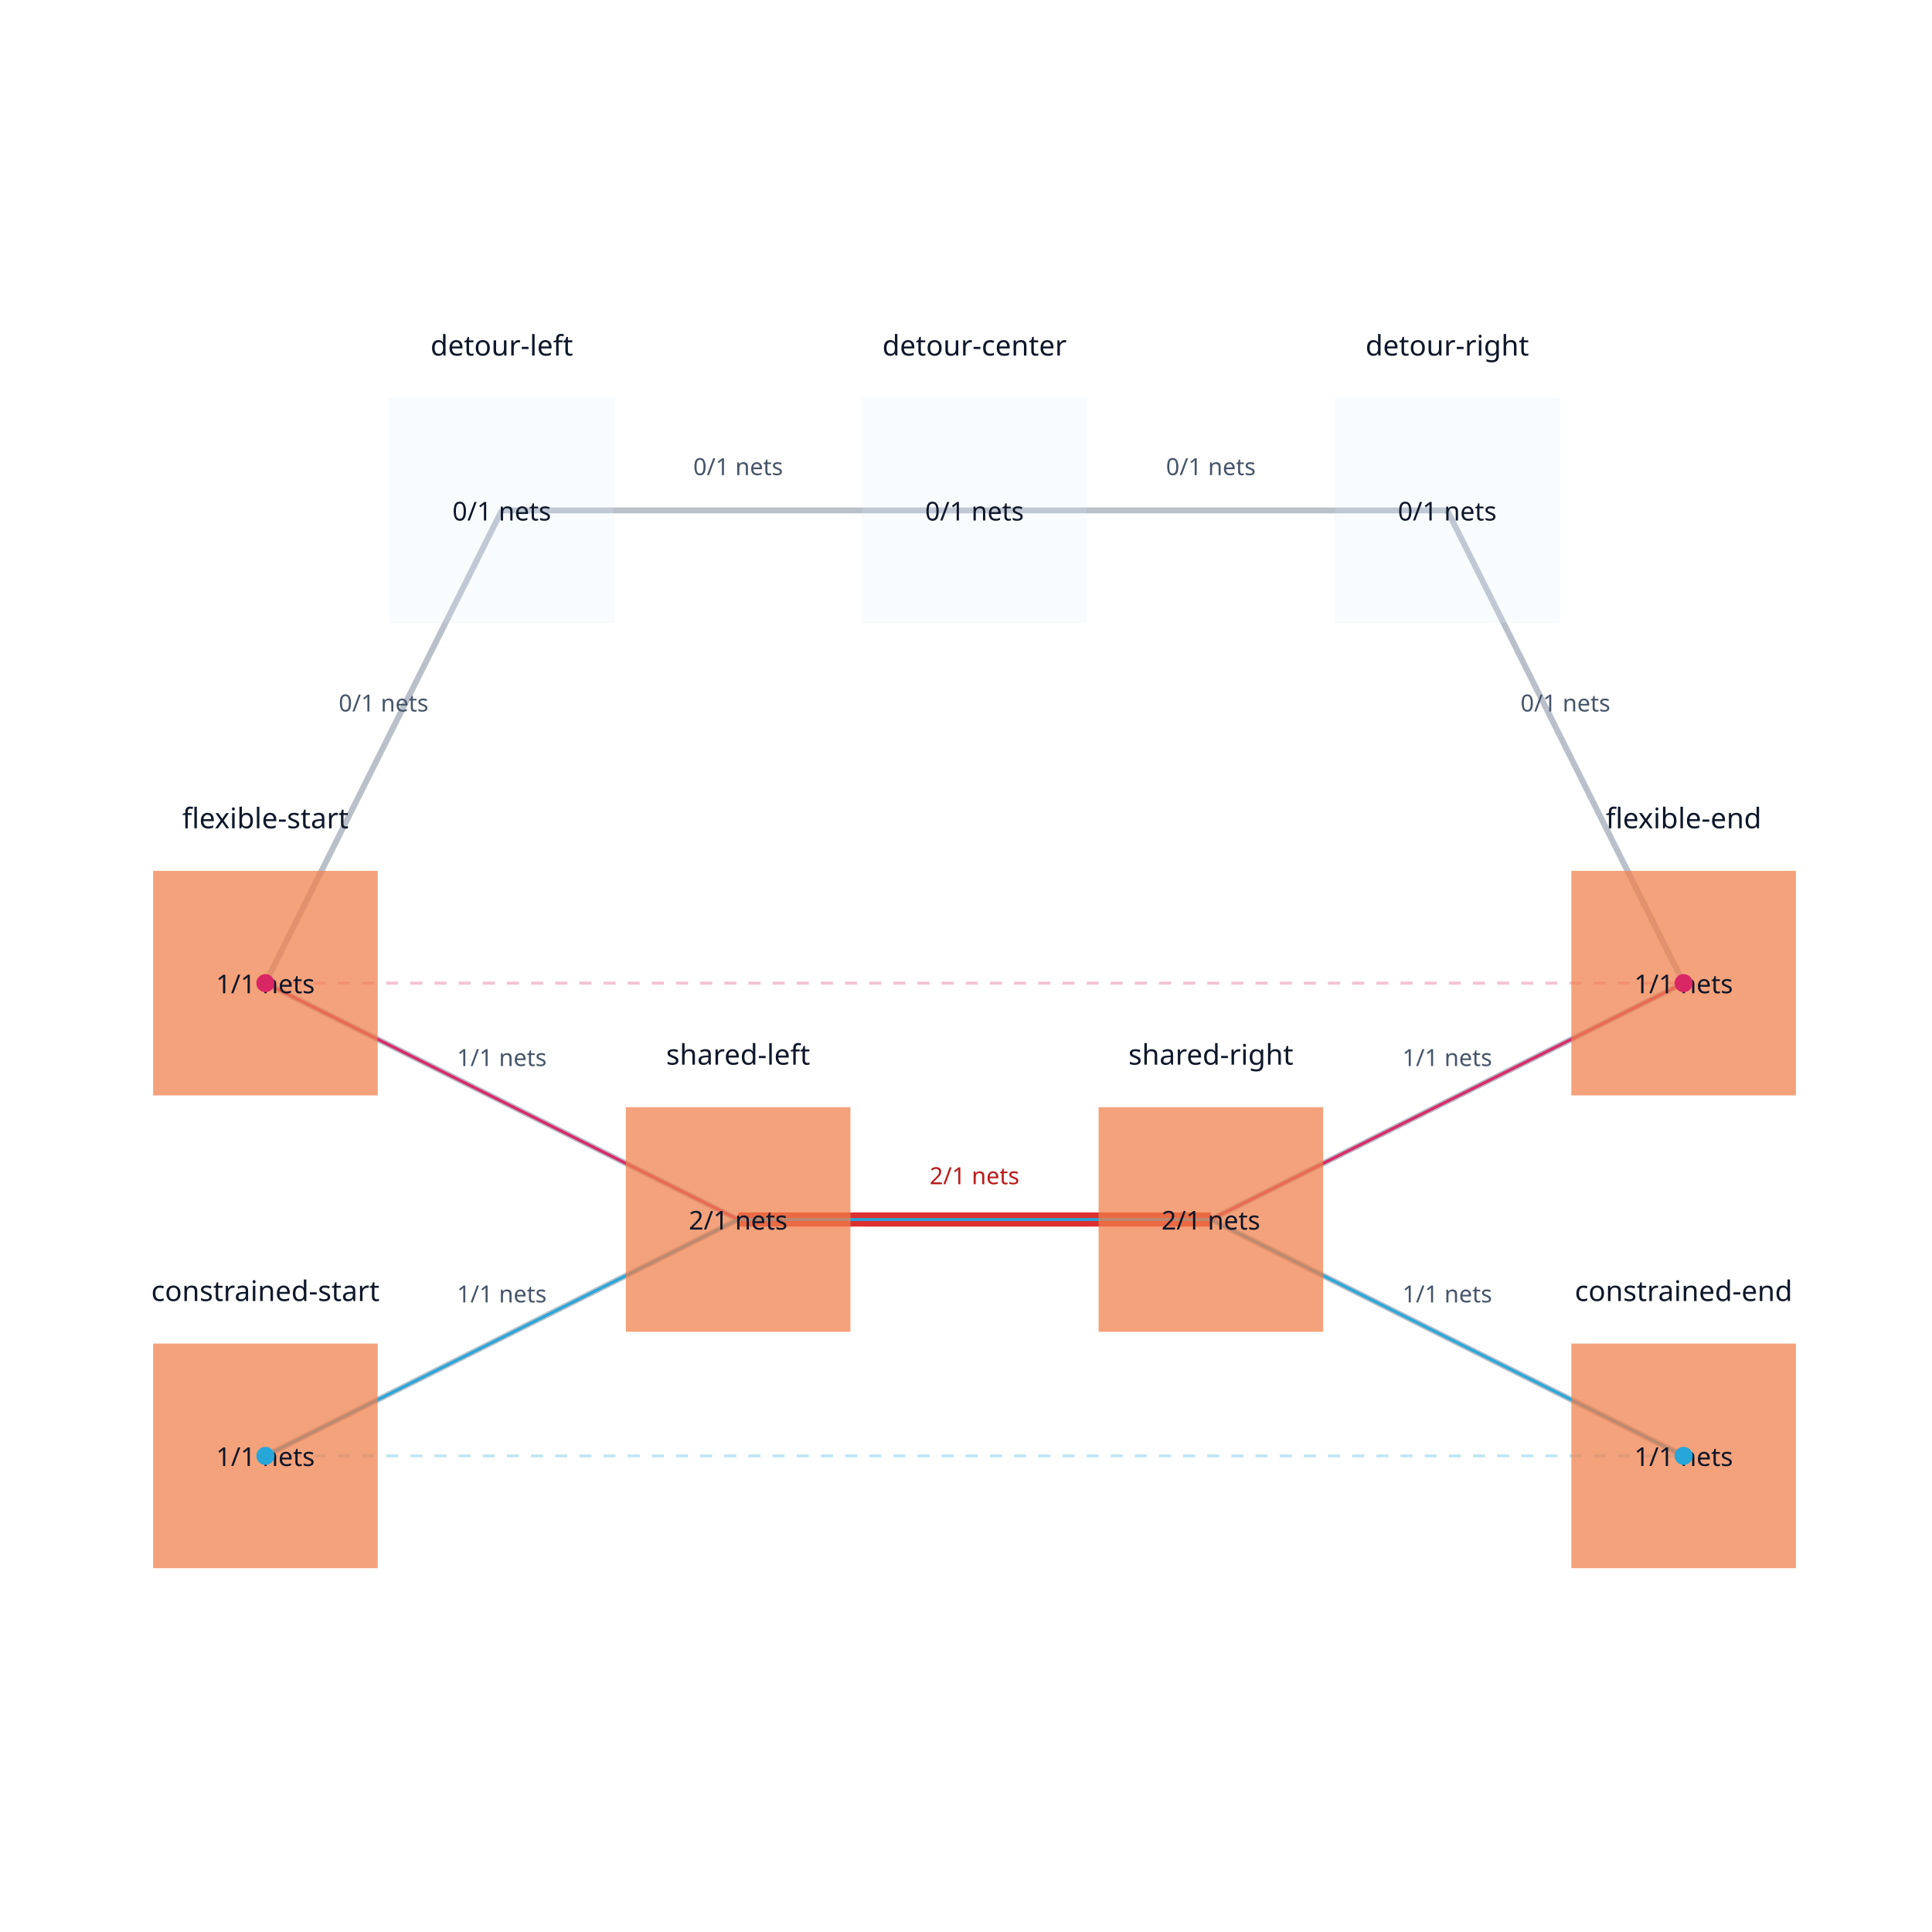
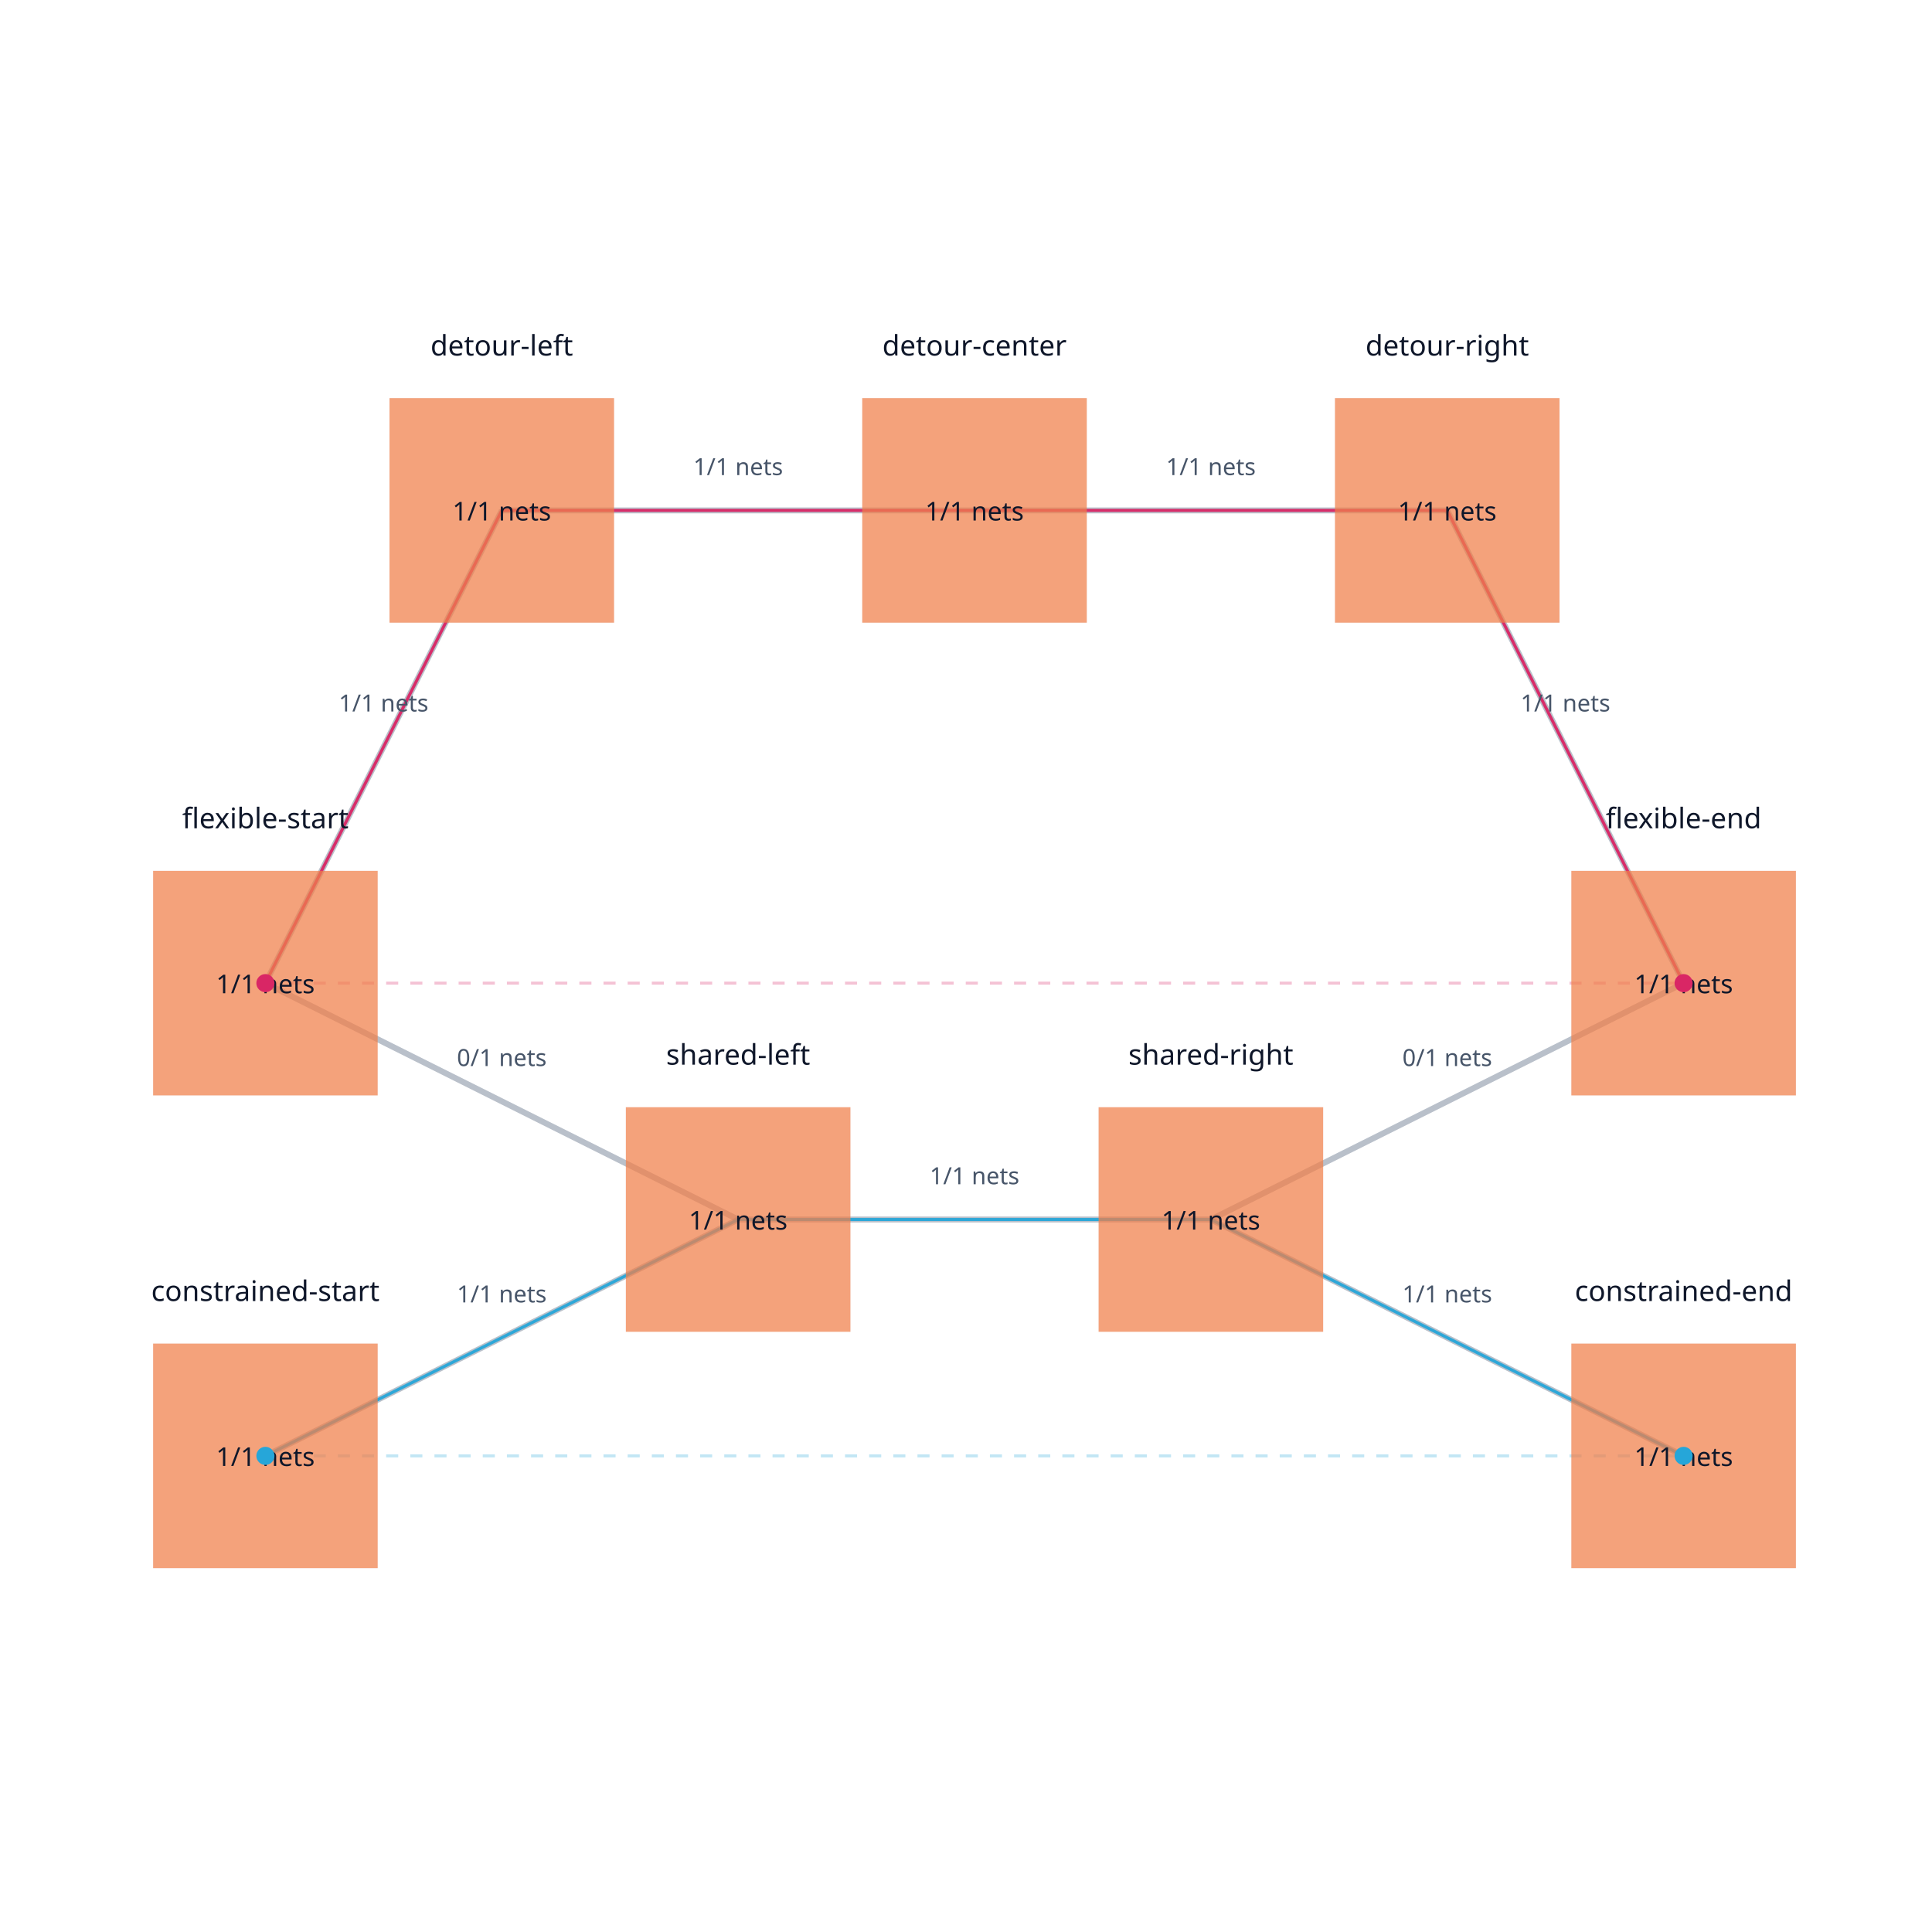
<svg xmlns="http://www.w3.org/2000/svg" width="640" height="640" viewBox="0 0 640 640">
  <rect width="100%" height="100%" fill="white" />
  <g>
-     <polyline data-points="0,1 2,0" data-type="line" data-label="boundary: flexible-start ↔ shared-left lane capacity: 1 distinct-net demand: 1 status: within capacity" points="87.919,325.677 244.519,403.977" fill="none" stroke="rgba(100, 116, 139, 0.45)" stroke-width="1.957" />
+     <polyline data-points="0,1 2,0" data-type="line" data-label="boundary: flexible-start ↔ shared-left lane capacity: 1 distinct-net demand: 0 status: within capacity" points="87.919,325.677 244.519,403.977" fill="none" stroke="rgba(100, 116, 139, 0.45)" stroke-width="1.957" />
  </g>
  <g>
    <polyline data-points="0,-1 2,0" data-type="line" data-label="boundary: constrained-start ↔ shared-left lane capacity: 1 distinct-net demand: 1 status: within capacity" points="87.919,482.276 244.519,403.977" fill="none" stroke="rgba(100, 116, 139, 0.45)" stroke-width="1.957" />
  </g>
  <g>
-     <polyline data-points="2,0 4,0" data-type="line" data-label="boundary: shared-left ↔ shared-right lane capacity: 1 distinct-net demand: 2 status: overbooked" points="244.519,403.977 401.119,403.977" fill="none" stroke="rgba(220, 38, 38, 0.95)" stroke-width="4.698" />
+     <polyline data-points="2,0 4,0" data-type="line" data-label="boundary: shared-left ↔ shared-right lane capacity: 1 distinct-net demand: 1 status: within capacity" points="244.519,403.977 401.119,403.977" fill="none" stroke="rgba(100, 116, 139, 0.45)" stroke-width="1.957" />
  </g>
  <g>
-     <polyline data-points="4,0 6,1" data-type="line" data-label="boundary: shared-right ↔ flexible-end lane capacity: 1 distinct-net demand: 1 status: within capacity" points="401.119,403.977 557.718,325.677" fill="none" stroke="rgba(100, 116, 139, 0.45)" stroke-width="1.957" />
+     <polyline data-points="4,0 6,1" data-type="line" data-label="boundary: shared-right ↔ flexible-end lane capacity: 1 distinct-net demand: 0 status: within capacity" points="401.119,403.977 557.718,325.677" fill="none" stroke="rgba(100, 116, 139, 0.45)" stroke-width="1.957" />
  </g>
  <g>
    <polyline data-points="4,0 6,-1" data-type="line" data-label="boundary: shared-right ↔ constrained-end lane capacity: 1 distinct-net demand: 1 status: within capacity" points="401.119,403.977 557.718,482.276" fill="none" stroke="rgba(100, 116, 139, 0.45)" stroke-width="1.957" />
  </g>
  <g>
-     <polyline data-points="0,1 1,3" data-type="line" data-label="boundary: flexible-start ↔ detour-left lane capacity: 1 distinct-net demand: 0 status: within capacity" points="87.919,325.677 166.219,169.077" fill="none" stroke="rgba(100, 116, 139, 0.45)" stroke-width="1.957" />
+     <polyline data-points="0,1 1,3" data-type="line" data-label="boundary: flexible-start ↔ detour-left lane capacity: 1 distinct-net demand: 1 status: within capacity" points="87.919,325.677 166.219,169.077" fill="none" stroke="rgba(100, 116, 139, 0.45)" stroke-width="1.957" />
  </g>
  <g>
-     <polyline data-points="1,3 3,3" data-type="line" data-label="boundary: detour-left ↔ detour-center lane capacity: 1 distinct-net demand: 0 status: within capacity" points="166.219,169.077 322.819,169.077" fill="none" stroke="rgba(100, 116, 139, 0.45)" stroke-width="1.957" />
+     <polyline data-points="1,3 3,3" data-type="line" data-label="boundary: detour-left ↔ detour-center lane capacity: 1 distinct-net demand: 1 status: within capacity" points="166.219,169.077 322.819,169.077" fill="none" stroke="rgba(100, 116, 139, 0.45)" stroke-width="1.957" />
  </g>
  <g>
-     <polyline data-points="3,3 5,3" data-type="line" data-label="boundary: detour-center ↔ detour-right lane capacity: 1 distinct-net demand: 0 status: within capacity" points="322.819,169.077 479.418,169.077" fill="none" stroke="rgba(100, 116, 139, 0.45)" stroke-width="1.957" />
+     <polyline data-points="3,3 5,3" data-type="line" data-label="boundary: detour-center ↔ detour-right lane capacity: 1 distinct-net demand: 1 status: within capacity" points="322.819,169.077 479.418,169.077" fill="none" stroke="rgba(100, 116, 139, 0.45)" stroke-width="1.957" />
  </g>
  <g>
-     <polyline data-points="5,3 6,1" data-type="line" data-label="boundary: detour-right ↔ flexible-end lane capacity: 1 distinct-net demand: 0 status: within capacity" points="479.418,169.077 557.718,325.677" fill="none" stroke="rgba(100, 116, 139, 0.45)" stroke-width="1.957" />
+     <polyline data-points="5,3 6,1" data-type="line" data-label="boundary: detour-right ↔ flexible-end lane capacity: 1 distinct-net demand: 1 status: within capacity" points="479.418,169.077 557.718,325.677" fill="none" stroke="rgba(100, 116, 139, 0.45)" stroke-width="1.957" />
  </g>
  <g>
    <polyline data-points="0,1 6,1" data-type="line" data-label="flexible-net (hint) start: flexible-start end: flexible-end" points="87.919,325.677 557.718,325.677" fill="none" stroke="hsla(339, 70%, 50%, 0.28)" stroke-width="1px" stroke-dasharray="4 4" />
  </g>
  <g>
    <polyline data-points="0,-1 6,-1" data-type="line" data-label="constrained-net (hint) start: constrained-start end: constrained-end" points="87.919,482.276 557.718,482.276" fill="none" stroke="hsla(197, 70%, 50%, 0.28)" stroke-width="1px" stroke-dasharray="4 4" />
  </g>
  <g>
-     <polyline data-points="0,1 2,0 4,0 6,1" data-type="line" data-label="route: flexible-net cost: 80.000" points="87.919,325.677 244.519,403.977 401.119,403.977 557.718,325.677" fill="none" stroke="hsla(339, 70%, 50%, 0.95)" stroke-width="1px" />
+     <polyline data-points="0,1 1,3 3,3 5,3 6,1" data-type="line" data-label="route: flexible-net cost: 180.000" points="87.919,325.677 166.219,169.077 322.819,169.077 479.418,169.077 557.718,325.677" fill="none" stroke="hsla(339, 70%, 50%, 0.95)" stroke-width="1px" />
  </g>
  <g>
-     <polyline data-points="0,-1 2,0 4,0 6,-1" data-type="line" data-label="route: constrained-net cost: 120.000" points="87.919,482.276 244.519,403.977 401.119,403.977 557.718,482.276" fill="none" stroke="hsla(197, 70%, 50%, 0.95)" stroke-width="1px" />
+     <polyline data-points="0,-1 2,0 4,0 6,-1" data-type="line" data-label="route: constrained-net cost: 1220.000" points="87.919,482.276 244.519,403.977 401.119,403.977 557.718,482.276" fill="none" stroke="hsla(197, 70%, 50%, 0.95)" stroke-width="1px" />
  </g>
  <g>
    <rect data-type="rect" data-label="region: flexible-start capacity: 1.000 usage: 1 fill: 100.0% net: 0 routes: flexible-net" data-x="0" data-y="1" x="50.727" y="288.484" width="74.385" height="74.385" fill="rgba(239, 128, 74, 0.730)" stroke="rgba(148, 163, 184, 0.5)" stroke-width="0.013" />
  </g>
  <g>
    <rect data-type="rect" data-label="region: constrained-start capacity: 1.000 usage: 1 fill: 100.0% net: 1 routes: constrained-net" data-x="0" data-y="-1" x="50.727" y="445.084" width="74.385" height="74.385" fill="rgba(239, 128, 74, 0.730)" stroke="rgba(148, 163, 184, 0.5)" stroke-width="0.013" />
  </g>
  <g>
-     <rect data-type="rect" data-label="region: shared-left capacity: 1.000 usage: 2 fill: 200.0% net: free routes: flexible-net, constrained-net" data-x="2" data-y="0" x="207.327" y="366.784" width="74.385" height="74.385" fill="rgba(239, 128, 74, 0.730)" stroke="rgba(148, 163, 184, 0.5)" stroke-width="0.013" />
+     <rect data-type="rect" data-label="region: shared-left capacity: 1.000 usage: 1 fill: 100.0% net: free routes: constrained-net" data-x="2" data-y="0" x="207.327" y="366.784" width="74.385" height="74.385" fill="rgba(239, 128, 74, 0.730)" stroke="rgba(148, 163, 184, 0.5)" stroke-width="0.013" />
  </g>
  <g>
-     <rect data-type="rect" data-label="region: shared-right capacity: 1.000 usage: 2 fill: 200.0% net: free routes: flexible-net, constrained-net" data-x="4" data-y="0" x="363.926" y="366.784" width="74.385" height="74.385" fill="rgba(239, 128, 74, 0.730)" stroke="rgba(148, 163, 184, 0.5)" stroke-width="0.013" />
+     <rect data-type="rect" data-label="region: shared-right capacity: 1.000 usage: 1 fill: 100.0% net: free routes: constrained-net" data-x="4" data-y="0" x="363.926" y="366.784" width="74.385" height="74.385" fill="rgba(239, 128, 74, 0.730)" stroke="rgba(148, 163, 184, 0.5)" stroke-width="0.013" />
  </g>
  <g>
    <rect data-type="rect" data-label="region: flexible-end capacity: 1.000 usage: 1 fill: 100.0% net: 0 routes: flexible-net" data-x="6" data-y="1" x="520.526" y="288.484" width="74.385" height="74.385" fill="rgba(239, 128, 74, 0.730)" stroke="rgba(148, 163, 184, 0.5)" stroke-width="0.013" />
  </g>
  <g>
    <rect data-type="rect" data-label="region: constrained-end capacity: 1.000 usage: 1 fill: 100.0% net: 1 routes: constrained-net" data-x="6" data-y="-1" x="520.526" y="445.084" width="74.385" height="74.385" fill="rgba(239, 128, 74, 0.730)" stroke="rgba(148, 163, 184, 0.5)" stroke-width="0.013" />
  </g>
  <g>
-     <rect data-type="rect" data-label="region: detour-left capacity: 1.000 usage: 0 fill: 0.0% net: free" data-x="1" data-y="3" x="129.027" y="131.885" width="74.385" height="74.385" fill="rgba(216, 240, 254, 0.180)" stroke="rgba(148, 163, 184, 0.5)" stroke-width="0.013" />
+     <rect data-type="rect" data-label="region: detour-left capacity: 1.000 usage: 1 fill: 100.0% net: free routes: flexible-net" data-x="1" data-y="3" x="129.027" y="131.885" width="74.385" height="74.385" fill="rgba(239, 128, 74, 0.730)" stroke="rgba(148, 163, 184, 0.5)" stroke-width="0.013" />
  </g>
  <g>
-     <rect data-type="rect" data-label="region: detour-center capacity: 1.000 usage: 0 fill: 0.0% net: free" data-x="3" data-y="3" x="285.626" y="131.885" width="74.385" height="74.385" fill="rgba(216, 240, 254, 0.180)" stroke="rgba(148, 163, 184, 0.5)" stroke-width="0.013" />
+     <rect data-type="rect" data-label="region: detour-center capacity: 1.000 usage: 1 fill: 100.0% net: free routes: flexible-net" data-x="3" data-y="3" x="285.626" y="131.885" width="74.385" height="74.385" fill="rgba(239, 128, 74, 0.730)" stroke="rgba(148, 163, 184, 0.5)" stroke-width="0.013" />
  </g>
  <g>
-     <rect data-type="rect" data-label="region: detour-right capacity: 1.000 usage: 0 fill: 0.0% net: free" data-x="5" data-y="3" x="442.226" y="131.885" width="74.385" height="74.385" fill="rgba(216, 240, 254, 0.180)" stroke="rgba(148, 163, 184, 0.5)" stroke-width="0.013" />
+     <rect data-type="rect" data-label="region: detour-right capacity: 1.000 usage: 1 fill: 100.0% net: free routes: flexible-net" data-x="5" data-y="3" x="442.226" y="131.885" width="74.385" height="74.385" fill="rgba(239, 128, 74, 0.730)" stroke="rgba(148, 163, 184, 0.5)" stroke-width="0.013" />
  </g>
-   <text data-type="text" data-label="1/1 nets" data-x="1" data-y="0.62" x="166.219" y="355.431" fill="rgb(71, 85, 105)" font-size="7.83" font-family="sans-serif" text-anchor="middle" dominant-baseline="text-after-edge">1/1 nets</text>
+   <text data-type="text" data-label="0/1 nets" data-x="1" data-y="0.62" x="166.219" y="355.431" fill="rgb(71, 85, 105)" font-size="7.83" font-family="sans-serif" text-anchor="middle" dominant-baseline="text-after-edge">0/1 nets</text>
  <text data-type="text" data-label="1/1 nets" data-x="1" data-y="-0.38" x="166.219" y="433.73" fill="rgb(71, 85, 105)" font-size="7.83" font-family="sans-serif" text-anchor="middle" dominant-baseline="text-after-edge">1/1 nets</text>
-   <text data-type="text" data-label="2/1 nets" data-x="3" data-y="0.12" x="322.819" y="394.581" fill="rgb(185, 28, 28)" font-size="7.83" font-family="sans-serif" text-anchor="middle" dominant-baseline="text-after-edge">2/1 nets</text>
-   <text data-type="text" data-label="1/1 nets" data-x="5" data-y="0.62" x="479.418" y="355.431" fill="rgb(71, 85, 105)" font-size="7.83" font-family="sans-serif" text-anchor="middle" dominant-baseline="text-after-edge">1/1 nets</text>
+   <text data-type="text" data-label="1/1 nets" data-x="3" data-y="0.12" x="322.819" y="394.581" fill="rgb(71, 85, 105)" font-size="7.83" font-family="sans-serif" text-anchor="middle" dominant-baseline="text-after-edge">1/1 nets</text>
+   <text data-type="text" data-label="0/1 nets" data-x="5" data-y="0.62" x="479.418" y="355.431" fill="rgb(71, 85, 105)" font-size="7.83" font-family="sans-serif" text-anchor="middle" dominant-baseline="text-after-edge">0/1 nets</text>
  <text data-type="text" data-label="1/1 nets" data-x="5" data-y="-0.38" x="479.418" y="433.73" fill="rgb(71, 85, 105)" font-size="7.83" font-family="sans-serif" text-anchor="middle" dominant-baseline="text-after-edge">1/1 nets</text>
-   <text data-type="text" data-label="0/1 nets" data-x="0.5" data-y="2.12" x="127.069" y="237.981" fill="rgb(71, 85, 105)" font-size="7.83" font-family="sans-serif" text-anchor="middle" dominant-baseline="text-after-edge">0/1 nets</text>
-   <text data-type="text" data-label="0/1 nets" data-x="2" data-y="3.12" x="244.519" y="159.681" fill="rgb(71, 85, 105)" font-size="7.83" font-family="sans-serif" text-anchor="middle" dominant-baseline="text-after-edge">0/1 nets</text>
-   <text data-type="text" data-label="0/1 nets" data-x="4" data-y="3.12" x="401.119" y="159.681" fill="rgb(71, 85, 105)" font-size="7.83" font-family="sans-serif" text-anchor="middle" dominant-baseline="text-after-edge">0/1 nets</text>
-   <text data-type="text" data-label="0/1 nets" data-x="5.5" data-y="2.12" x="518.568" y="237.981" fill="rgb(71, 85, 105)" font-size="7.83" font-family="sans-serif" text-anchor="middle" dominant-baseline="text-after-edge">0/1 nets</text>
+   <text data-type="text" data-label="1/1 nets" data-x="0.5" data-y="2.12" x="127.069" y="237.981" fill="rgb(71, 85, 105)" font-size="7.83" font-family="sans-serif" text-anchor="middle" dominant-baseline="text-after-edge">1/1 nets</text>
+   <text data-type="text" data-label="1/1 nets" data-x="2" data-y="3.12" x="244.519" y="159.681" fill="rgb(71, 85, 105)" font-size="7.83" font-family="sans-serif" text-anchor="middle" dominant-baseline="text-after-edge">1/1 nets</text>
+   <text data-type="text" data-label="1/1 nets" data-x="4" data-y="3.12" x="401.119" y="159.681" fill="rgb(71, 85, 105)" font-size="7.83" font-family="sans-serif" text-anchor="middle" dominant-baseline="text-after-edge">1/1 nets</text>
+   <text data-type="text" data-label="1/1 nets" data-x="5.5" data-y="2.12" x="518.568" y="237.981" fill="rgb(71, 85, 105)" font-size="7.83" font-family="sans-serif" text-anchor="middle" dominant-baseline="text-after-edge">1/1 nets</text>
  <text data-type="text" data-label="flexible-start" data-x="0" data-y="1.62" x="87.919" y="277.131" fill="rgb(15, 23, 42)" font-size="9.396" font-family="sans-serif" text-anchor="middle" dominant-baseline="text-after-edge">flexible-start</text>
  <text data-type="text" data-label="1/1 nets" data-x="0" data-y="1" x="87.919" y="325.677" fill="rgb(15, 23, 42)" font-size="8.613" font-family="sans-serif" text-anchor="middle" dominant-baseline="central">1/1 nets</text>
  <text data-type="text" data-label="constrained-start" data-x="0" data-y="-0.38" x="87.919" y="433.73" fill="rgb(15, 23, 42)" font-size="9.396" font-family="sans-serif" text-anchor="middle" dominant-baseline="text-after-edge">constrained-start</text>
  <text data-type="text" data-label="1/1 nets" data-x="0" data-y="-1" x="87.919" y="482.276" fill="rgb(15, 23, 42)" font-size="8.613" font-family="sans-serif" text-anchor="middle" dominant-baseline="central">1/1 nets</text>
  <text data-type="text" data-label="shared-left" data-x="2" data-y="0.62" x="244.519" y="355.431" fill="rgb(15, 23, 42)" font-size="9.396" font-family="sans-serif" text-anchor="middle" dominant-baseline="text-after-edge">shared-left</text>
-   <text data-type="text" data-label="2/1 nets" data-x="2" data-y="0" x="244.519" y="403.977" fill="rgb(15, 23, 42)" font-size="8.613" font-family="sans-serif" text-anchor="middle" dominant-baseline="central">2/1 nets</text>
+   <text data-type="text" data-label="1/1 nets" data-x="2" data-y="0" x="244.519" y="403.977" fill="rgb(15, 23, 42)" font-size="8.613" font-family="sans-serif" text-anchor="middle" dominant-baseline="central">1/1 nets</text>
  <text data-type="text" data-label="shared-right" data-x="4" data-y="0.62" x="401.119" y="355.431" fill="rgb(15, 23, 42)" font-size="9.396" font-family="sans-serif" text-anchor="middle" dominant-baseline="text-after-edge">shared-right</text>
-   <text data-type="text" data-label="2/1 nets" data-x="4" data-y="0" x="401.119" y="403.977" fill="rgb(15, 23, 42)" font-size="8.613" font-family="sans-serif" text-anchor="middle" dominant-baseline="central">2/1 nets</text>
+   <text data-type="text" data-label="1/1 nets" data-x="4" data-y="0" x="401.119" y="403.977" fill="rgb(15, 23, 42)" font-size="8.613" font-family="sans-serif" text-anchor="middle" dominant-baseline="central">1/1 nets</text>
  <text data-type="text" data-label="flexible-end" data-x="6" data-y="1.62" x="557.718" y="277.131" fill="rgb(15, 23, 42)" font-size="9.396" font-family="sans-serif" text-anchor="middle" dominant-baseline="text-after-edge">flexible-end</text>
  <text data-type="text" data-label="1/1 nets" data-x="6" data-y="1" x="557.718" y="325.677" fill="rgb(15, 23, 42)" font-size="8.613" font-family="sans-serif" text-anchor="middle" dominant-baseline="central">1/1 nets</text>
  <text data-type="text" data-label="constrained-end" data-x="6" data-y="-0.38" x="557.718" y="433.73" fill="rgb(15, 23, 42)" font-size="9.396" font-family="sans-serif" text-anchor="middle" dominant-baseline="text-after-edge">constrained-end</text>
  <text data-type="text" data-label="1/1 nets" data-x="6" data-y="-1" x="557.718" y="482.276" fill="rgb(15, 23, 42)" font-size="8.613" font-family="sans-serif" text-anchor="middle" dominant-baseline="central">1/1 nets</text>
  <text data-type="text" data-label="detour-left" data-x="1" data-y="3.62" x="166.219" y="120.531" fill="rgb(15, 23, 42)" font-size="9.396" font-family="sans-serif" text-anchor="middle" dominant-baseline="text-after-edge">detour-left</text>
-   <text data-type="text" data-label="0/1 nets" data-x="1" data-y="3" x="166.219" y="169.077" fill="rgb(15, 23, 42)" font-size="8.613" font-family="sans-serif" text-anchor="middle" dominant-baseline="central">0/1 nets</text>
+   <text data-type="text" data-label="1/1 nets" data-x="1" data-y="3" x="166.219" y="169.077" fill="rgb(15, 23, 42)" font-size="8.613" font-family="sans-serif" text-anchor="middle" dominant-baseline="central">1/1 nets</text>
  <text data-type="text" data-label="detour-center" data-x="3" data-y="3.62" x="322.819" y="120.531" fill="rgb(15, 23, 42)" font-size="9.396" font-family="sans-serif" text-anchor="middle" dominant-baseline="text-after-edge">detour-center</text>
-   <text data-type="text" data-label="0/1 nets" data-x="3" data-y="3" x="322.819" y="169.077" fill="rgb(15, 23, 42)" font-size="8.613" font-family="sans-serif" text-anchor="middle" dominant-baseline="central">0/1 nets</text>
+   <text data-type="text" data-label="1/1 nets" data-x="3" data-y="3" x="322.819" y="169.077" fill="rgb(15, 23, 42)" font-size="8.613" font-family="sans-serif" text-anchor="middle" dominant-baseline="central">1/1 nets</text>
  <text data-type="text" data-label="detour-right" data-x="5" data-y="3.62" x="479.418" y="120.531" fill="rgb(15, 23, 42)" font-size="9.396" font-family="sans-serif" text-anchor="middle" dominant-baseline="text-after-edge">detour-right</text>
-   <text data-type="text" data-label="0/1 nets" data-x="5" data-y="3" x="479.418" y="169.077" fill="rgb(15, 23, 42)" font-size="8.613" font-family="sans-serif" text-anchor="middle" dominant-baseline="central">0/1 nets</text>
+   <text data-type="text" data-label="1/1 nets" data-x="5" data-y="3" x="479.418" y="169.077" fill="rgb(15, 23, 42)" font-size="8.613" font-family="sans-serif" text-anchor="middle" dominant-baseline="central">1/1 nets</text>
  <g>
    <circle data-type="point" data-label="route: flexible-net endpoint: start region: flexible-start" data-x="0" data-y="1" cx="87.919" cy="325.677" r="3" fill="hsla(339, 70%, 50%, 1)" />
  </g>
  <g>
    <circle data-type="point" data-label="route: flexible-net endpoint: end region: flexible-end" data-x="6" data-y="1" cx="557.718" cy="325.677" r="3" fill="hsla(339, 70%, 50%, 1)" />
  </g>
  <g>
    <circle data-type="point" data-label="route: constrained-net endpoint: start region: constrained-start" data-x="0" data-y="-1" cx="87.919" cy="482.276" r="3" fill="hsla(197, 70%, 50%, 1)" />
  </g>
  <g>
    <circle data-type="point" data-label="route: constrained-net endpoint: end region: constrained-end" data-x="6" data-y="-1" cx="557.718" cy="482.276" r="3" fill="hsla(197, 70%, 50%, 1)" />
  </g>
  <g id="crosshair" style="display: none">
    <line id="crosshair-h" y1="0" y2="640" stroke="#666" stroke-width="0.5" />
    <line id="crosshair-v" x1="0" x2="640" stroke="#666" stroke-width="0.5" />
    <text id="coordinates" font-family="monospace" font-size="12" fill="#666" />
  </g>
</svg>
